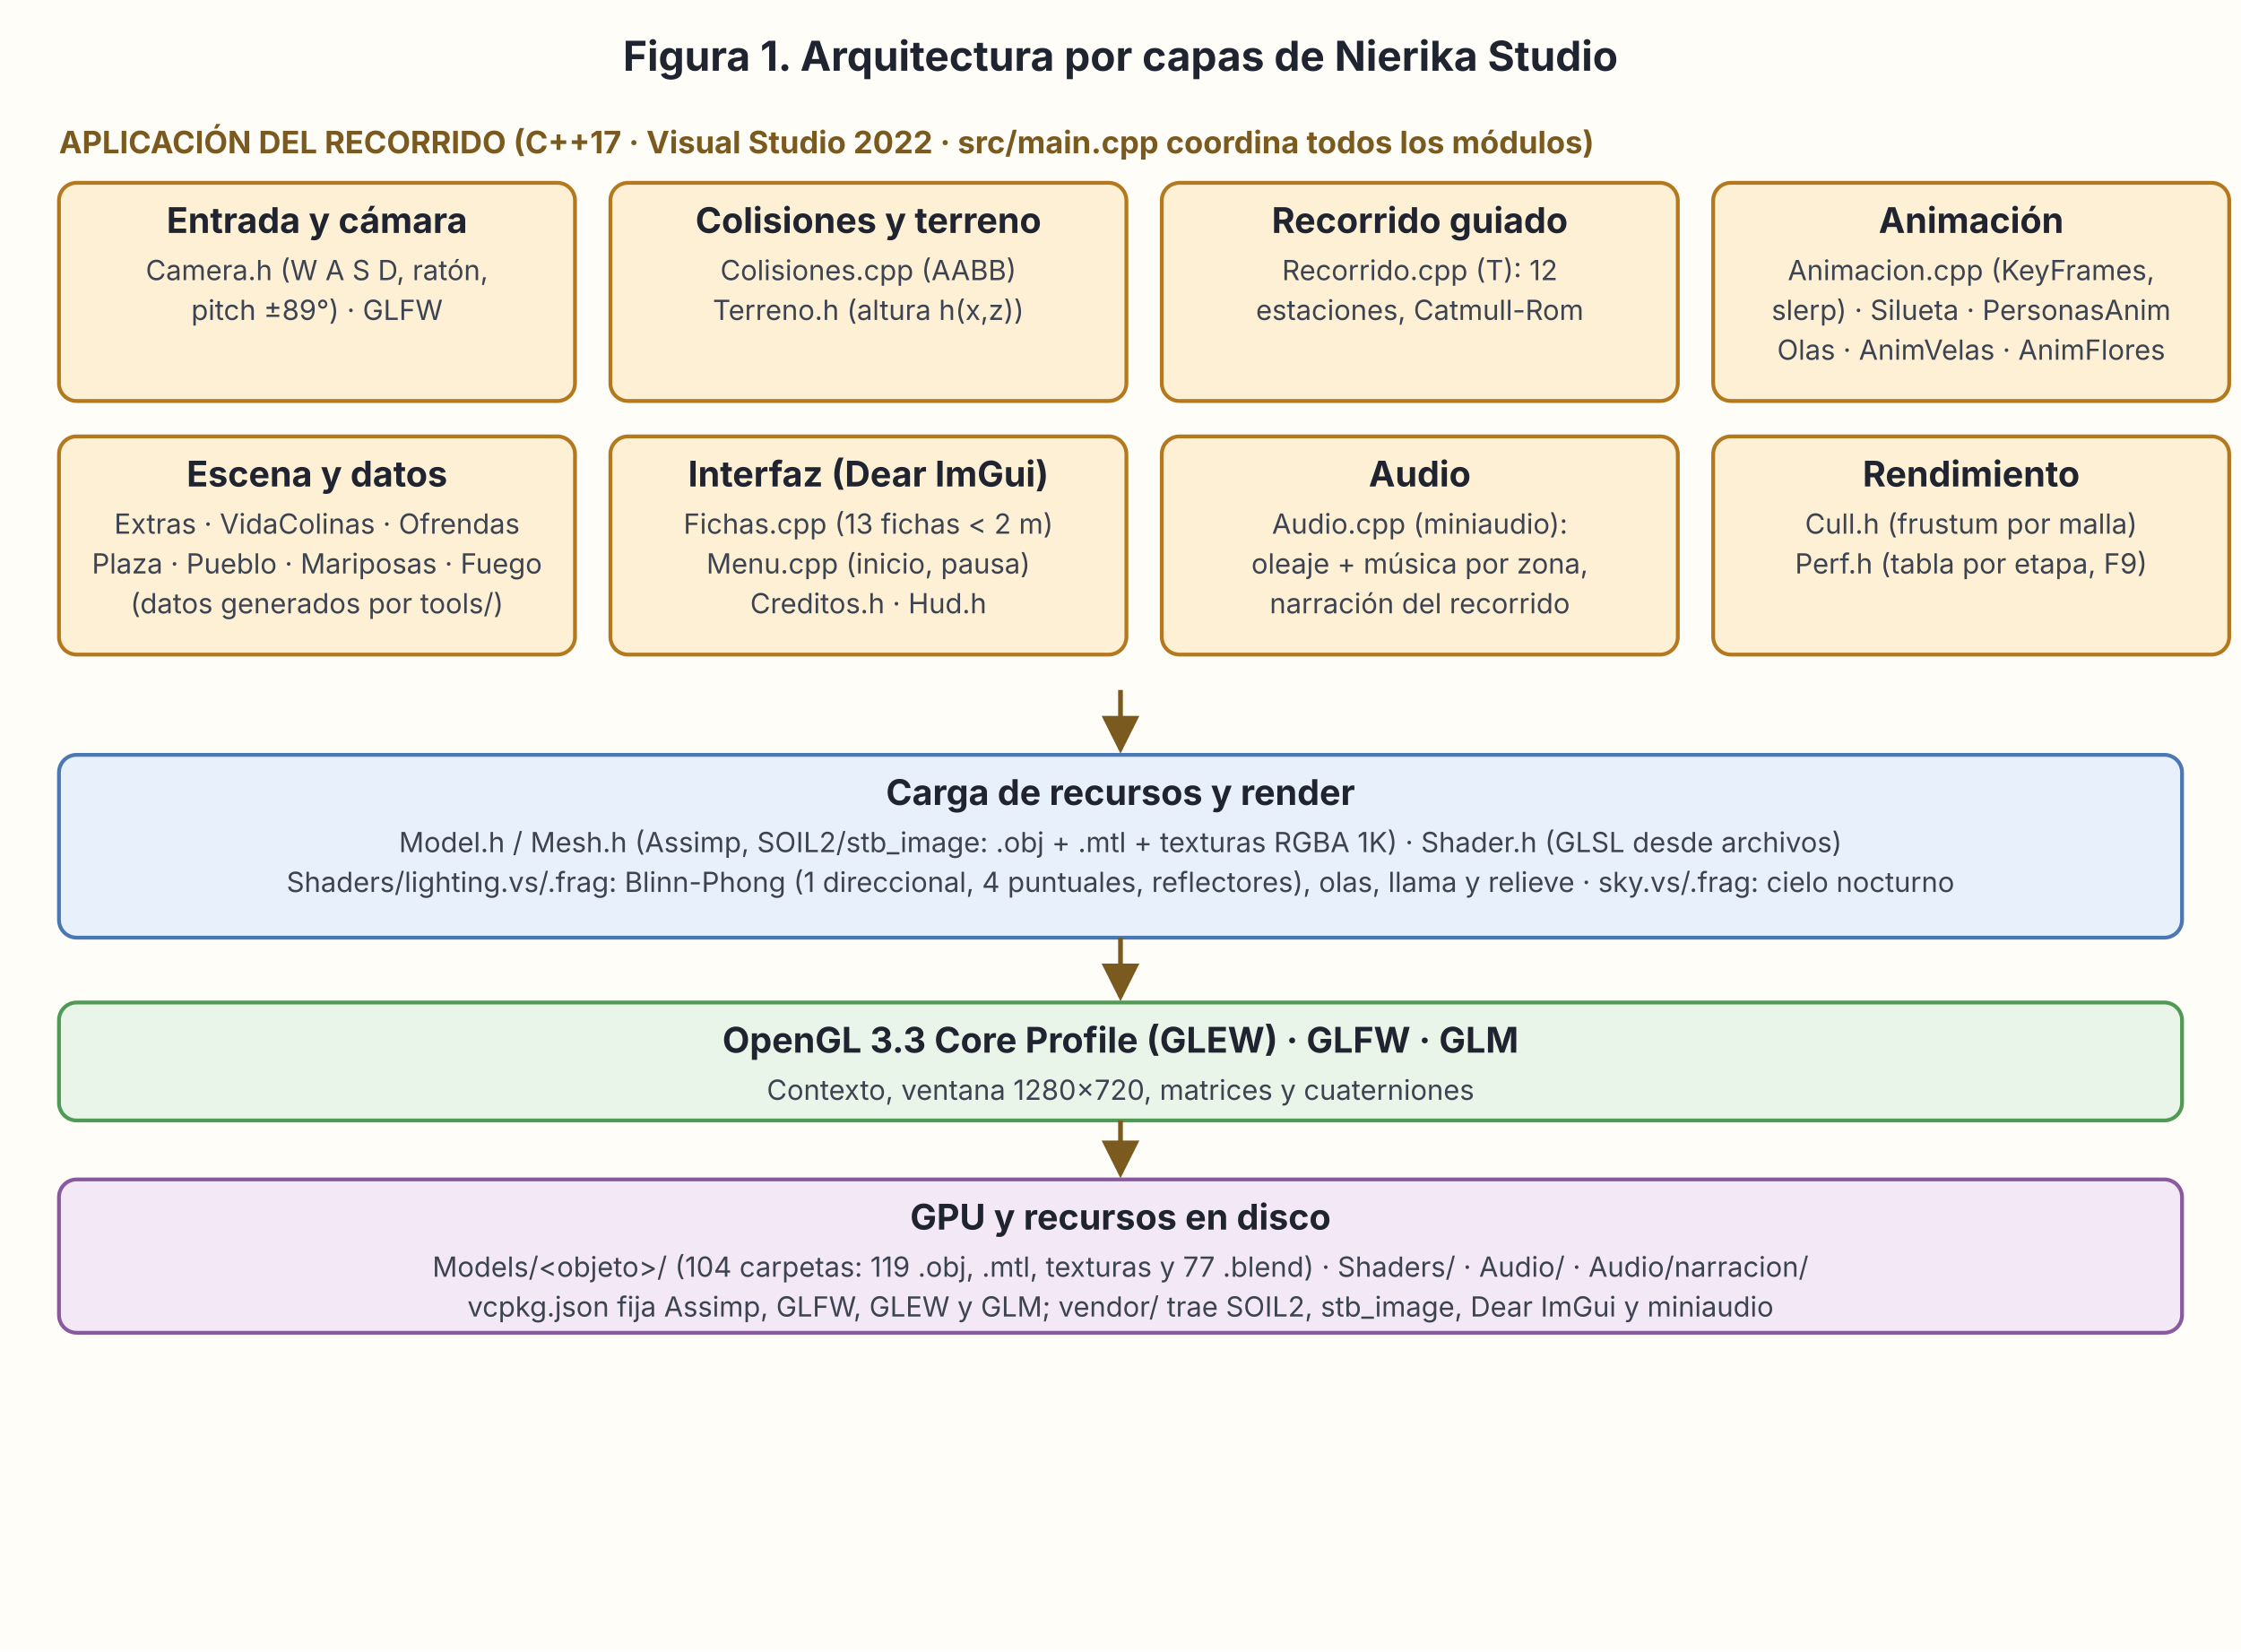
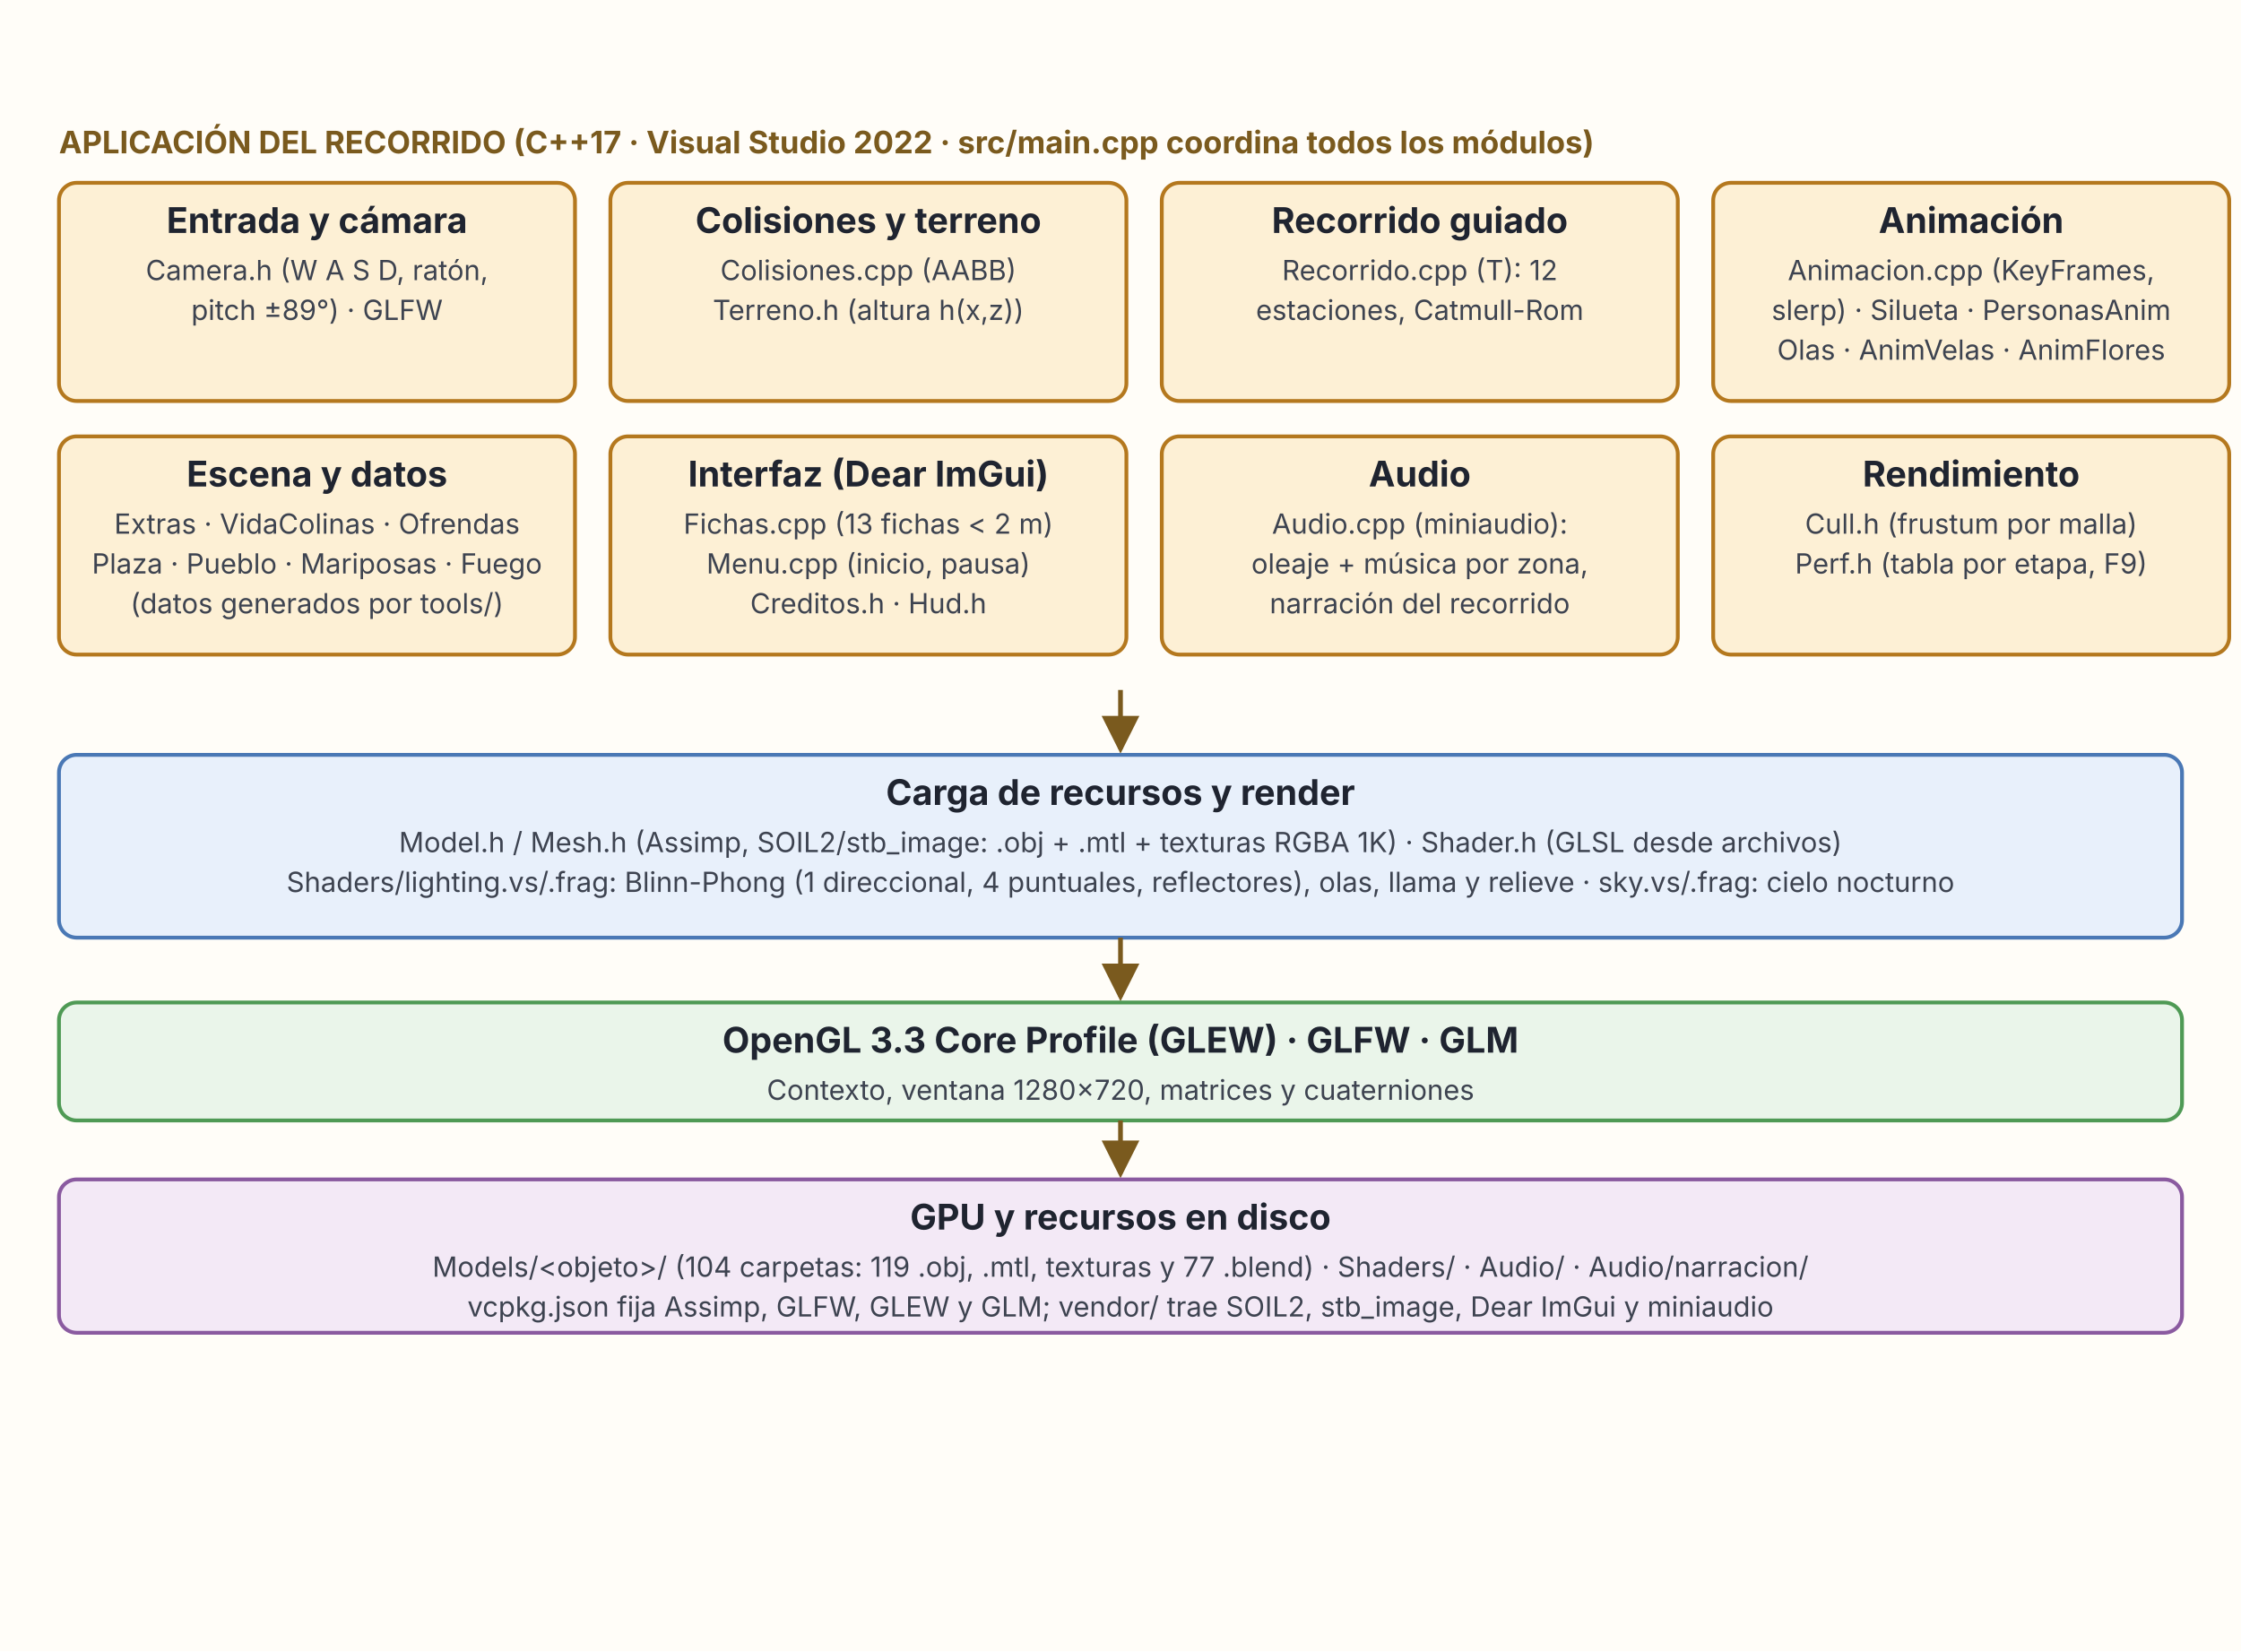
<svg xmlns="http://www.w3.org/2000/svg" viewBox="0 0 760 560" width="760" height="560">
  <defs>
    <marker id="p" markerWidth="8" markerHeight="8" refX="7" refY="4" orient="auto">
      <path d="M0,0 L8,4 L0,8 z" fill="#7a5a1e" />
    </marker>
  </defs>
  <rect width="760" height="560" fill="#fffdf8" />
-   <text x="380.0" y="24" font-size="14" fill="#1f2430" text-anchor="middle" font-weight="700" font-family="Inter, Liberation Sans, Arial, sans-serif">Figura 1. Arquitectura por capas de Nierika Studio</text>
+   <text x="380.0" y="24" font-size="14" fill="#1f2430" text-anchor="middle" font-weight="700" font-family="Inter, Liberation Sans, Arial, sans-serif" />
  <text x="20" y="52" font-size="10.5" fill="#7a5a1e" text-anchor="start" font-weight="700" font-family="Inter, Liberation Sans, Arial, sans-serif">APLICACIÓN DEL RECORRIDO (C++17 · Visual Studio 2022 · src/main.cpp coordina todos los módulos)</text>
  <rect x="20" y="62" width="175" height="74" rx="6" fill="#fdf0d5" stroke="#b4781e" stroke-width="1.3" />
  <text x="107.5" y="79" font-size="12" fill="#1f2430" text-anchor="middle" font-weight="700" font-family="Inter, Liberation Sans, Arial, sans-serif">Entrada y cámara</text>
  <text x="107.5" y="95.0" font-size="9.4" fill="#3d4350" text-anchor="middle" font-weight="400" font-family="Inter, Liberation Sans, Arial, sans-serif">Camera.h (W A S D, ratón,</text>
  <text x="107.5" y="108.5" font-size="9.4" fill="#3d4350" text-anchor="middle" font-weight="400" font-family="Inter, Liberation Sans, Arial, sans-serif">pitch ±89°) · GLFW</text>
  <rect x="207" y="62" width="175" height="74" rx="6" fill="#fdf0d5" stroke="#b4781e" stroke-width="1.3" />
  <text x="294.5" y="79" font-size="12" fill="#1f2430" text-anchor="middle" font-weight="700" font-family="Inter, Liberation Sans, Arial, sans-serif">Colisiones y terreno</text>
  <text x="294.5" y="95.0" font-size="9.4" fill="#3d4350" text-anchor="middle" font-weight="400" font-family="Inter, Liberation Sans, Arial, sans-serif">Colisiones.cpp (AABB)</text>
  <text x="294.5" y="108.5" font-size="9.4" fill="#3d4350" text-anchor="middle" font-weight="400" font-family="Inter, Liberation Sans, Arial, sans-serif">Terreno.h (altura h(x,z))</text>
  <rect x="394" y="62" width="175" height="74" rx="6" fill="#fdf0d5" stroke="#b4781e" stroke-width="1.3" />
  <text x="481.5" y="79" font-size="12" fill="#1f2430" text-anchor="middle" font-weight="700" font-family="Inter, Liberation Sans, Arial, sans-serif">Recorrido guiado</text>
  <text x="481.5" y="95.0" font-size="9.4" fill="#3d4350" text-anchor="middle" font-weight="400" font-family="Inter, Liberation Sans, Arial, sans-serif">Recorrido.cpp (T): 12</text>
  <text x="481.5" y="108.5" font-size="9.4" fill="#3d4350" text-anchor="middle" font-weight="400" font-family="Inter, Liberation Sans, Arial, sans-serif">estaciones, Catmull-Rom</text>
  <rect x="581" y="62" width="175" height="74" rx="6" fill="#fdf0d5" stroke="#b4781e" stroke-width="1.3" />
  <text x="668.5" y="79" font-size="12" fill="#1f2430" text-anchor="middle" font-weight="700" font-family="Inter, Liberation Sans, Arial, sans-serif">Animación</text>
  <text x="668.5" y="95.0" font-size="9.4" fill="#3d4350" text-anchor="middle" font-weight="400" font-family="Inter, Liberation Sans, Arial, sans-serif">Animacion.cpp (KeyFrames,</text>
  <text x="668.5" y="108.5" font-size="9.4" fill="#3d4350" text-anchor="middle" font-weight="400" font-family="Inter, Liberation Sans, Arial, sans-serif">slerp) · Silueta · PersonasAnim</text>
  <text x="668.5" y="122.0" font-size="9.4" fill="#3d4350" text-anchor="middle" font-weight="400" font-family="Inter, Liberation Sans, Arial, sans-serif">Olas · AnimVelas · AnimFlores</text>
  <rect x="20" y="148" width="175" height="74" rx="6" fill="#fdf0d5" stroke="#b4781e" stroke-width="1.3" />
  <text x="107.5" y="165" font-size="12" fill="#1f2430" text-anchor="middle" font-weight="700" font-family="Inter, Liberation Sans, Arial, sans-serif">Escena y datos</text>
  <text x="107.5" y="181.0" font-size="9.4" fill="#3d4350" text-anchor="middle" font-weight="400" font-family="Inter, Liberation Sans, Arial, sans-serif">Extras · VidaColinas · Ofrendas</text>
  <text x="107.5" y="194.5" font-size="9.4" fill="#3d4350" text-anchor="middle" font-weight="400" font-family="Inter, Liberation Sans, Arial, sans-serif">Plaza · Pueblo · Mariposas · Fuego</text>
  <text x="107.5" y="208.0" font-size="9.4" fill="#3d4350" text-anchor="middle" font-weight="400" font-family="Inter, Liberation Sans, Arial, sans-serif">(datos generados por tools/)</text>
  <rect x="207" y="148" width="175" height="74" rx="6" fill="#fdf0d5" stroke="#b4781e" stroke-width="1.3" />
  <text x="294.5" y="165" font-size="12" fill="#1f2430" text-anchor="middle" font-weight="700" font-family="Inter, Liberation Sans, Arial, sans-serif">Interfaz (Dear ImGui)</text>
  <text x="294.5" y="181.0" font-size="9.4" fill="#3d4350" text-anchor="middle" font-weight="400" font-family="Inter, Liberation Sans, Arial, sans-serif">Fichas.cpp (13 fichas &lt; 2 m)</text>
  <text x="294.5" y="194.5" font-size="9.4" fill="#3d4350" text-anchor="middle" font-weight="400" font-family="Inter, Liberation Sans, Arial, sans-serif">Menu.cpp (inicio, pausa)</text>
  <text x="294.5" y="208.0" font-size="9.4" fill="#3d4350" text-anchor="middle" font-weight="400" font-family="Inter, Liberation Sans, Arial, sans-serif">Creditos.h · Hud.h</text>
  <rect x="394" y="148" width="175" height="74" rx="6" fill="#fdf0d5" stroke="#b4781e" stroke-width="1.3" />
  <text x="481.5" y="165" font-size="12" fill="#1f2430" text-anchor="middle" font-weight="700" font-family="Inter, Liberation Sans, Arial, sans-serif">Audio</text>
  <text x="481.5" y="181.0" font-size="9.4" fill="#3d4350" text-anchor="middle" font-weight="400" font-family="Inter, Liberation Sans, Arial, sans-serif">Audio.cpp (miniaudio):</text>
  <text x="481.5" y="194.5" font-size="9.4" fill="#3d4350" text-anchor="middle" font-weight="400" font-family="Inter, Liberation Sans, Arial, sans-serif">oleaje + música por zona,</text>
  <text x="481.5" y="208.0" font-size="9.4" fill="#3d4350" text-anchor="middle" font-weight="400" font-family="Inter, Liberation Sans, Arial, sans-serif">narración del recorrido</text>
  <rect x="581" y="148" width="175" height="74" rx="6" fill="#fdf0d5" stroke="#b4781e" stroke-width="1.3" />
  <text x="668.5" y="165" font-size="12" fill="#1f2430" text-anchor="middle" font-weight="700" font-family="Inter, Liberation Sans, Arial, sans-serif">Rendimiento</text>
  <text x="668.5" y="181.0" font-size="9.4" fill="#3d4350" text-anchor="middle" font-weight="400" font-family="Inter, Liberation Sans, Arial, sans-serif">Cull.h (frustum por malla)</text>
  <text x="668.5" y="194.5" font-size="9.4" fill="#3d4350" text-anchor="middle" font-weight="400" font-family="Inter, Liberation Sans, Arial, sans-serif">Perf.h (tabla por etapa, F9)</text>
  <line x1="380.0" y1="234" x2="380.0" y2="254" stroke="#7a5a1e" stroke-width="1.6" marker-end="url(#p)" />
  <rect x="20" y="256" width="720" height="62" rx="6" fill="#e8f0fb" stroke="#4a78b5" stroke-width="1.3" />
  <text x="380.0" y="273" font-size="12" fill="#1f2430" text-anchor="middle" font-weight="700" font-family="Inter, Liberation Sans, Arial, sans-serif">Carga de recursos y render</text>
  <text x="380.0" y="289.0" font-size="9.4" fill="#3d4350" text-anchor="middle" font-weight="400" font-family="Inter, Liberation Sans, Arial, sans-serif">Model.h / Mesh.h (Assimp, SOIL2/stb_image: .obj + .mtl + texturas RGBA 1K)  ·  Shader.h (GLSL desde archivos)</text>
  <text x="380.0" y="302.5" font-size="9.4" fill="#3d4350" text-anchor="middle" font-weight="400" font-family="Inter, Liberation Sans, Arial, sans-serif">Shaders/lighting.vs/.frag: Blinn-Phong (1 direccional, 4 puntuales, reflectores), olas, llama y relieve · sky.vs/.frag: cielo nocturno</text>
  <line x1="380.0" y1="318" x2="380.0" y2="338" stroke="#7a5a1e" stroke-width="1.6" marker-end="url(#p)" />
  <rect x="20" y="340" width="720" height="40" rx="6" fill="#eaf5ea" stroke="#4f9a55" stroke-width="1.3" />
  <text x="380.0" y="357" font-size="12" fill="#1f2430" text-anchor="middle" font-weight="700" font-family="Inter, Liberation Sans, Arial, sans-serif">OpenGL 3.3 Core Profile (GLEW) · GLFW · GLM</text>
  <text x="380.0" y="373.0" font-size="9.4" fill="#3d4350" text-anchor="middle" font-weight="400" font-family="Inter, Liberation Sans, Arial, sans-serif">Contexto, ventana 1280×720, matrices y cuaterniones</text>
  <line x1="380.0" y1="380" x2="380.0" y2="398" stroke="#7a5a1e" stroke-width="1.6" marker-end="url(#p)" />
  <rect x="20" y="400" width="720" height="52" rx="6" fill="#f3e9f6" stroke="#8a5aa0" stroke-width="1.3" />
  <text x="380.0" y="417" font-size="12" fill="#1f2430" text-anchor="middle" font-weight="700" font-family="Inter, Liberation Sans, Arial, sans-serif">GPU y recursos en disco</text>
  <text x="380.0" y="433.0" font-size="9.4" fill="#3d4350" text-anchor="middle" font-weight="400" font-family="Inter, Liberation Sans, Arial, sans-serif">Models/&lt;objeto&gt;/ (104 carpetas: 119 .obj, .mtl, texturas y 77 .blend) · Shaders/ · Audio/ · Audio/narracion/</text>
  <text x="380.0" y="446.5" font-size="9.4" fill="#3d4350" text-anchor="middle" font-weight="400" font-family="Inter, Liberation Sans, Arial, sans-serif">vcpkg.json fija Assimp, GLFW, GLEW y GLM; vendor/ trae SOIL2, stb_image, Dear ImGui y miniaudio</text>
</svg>
